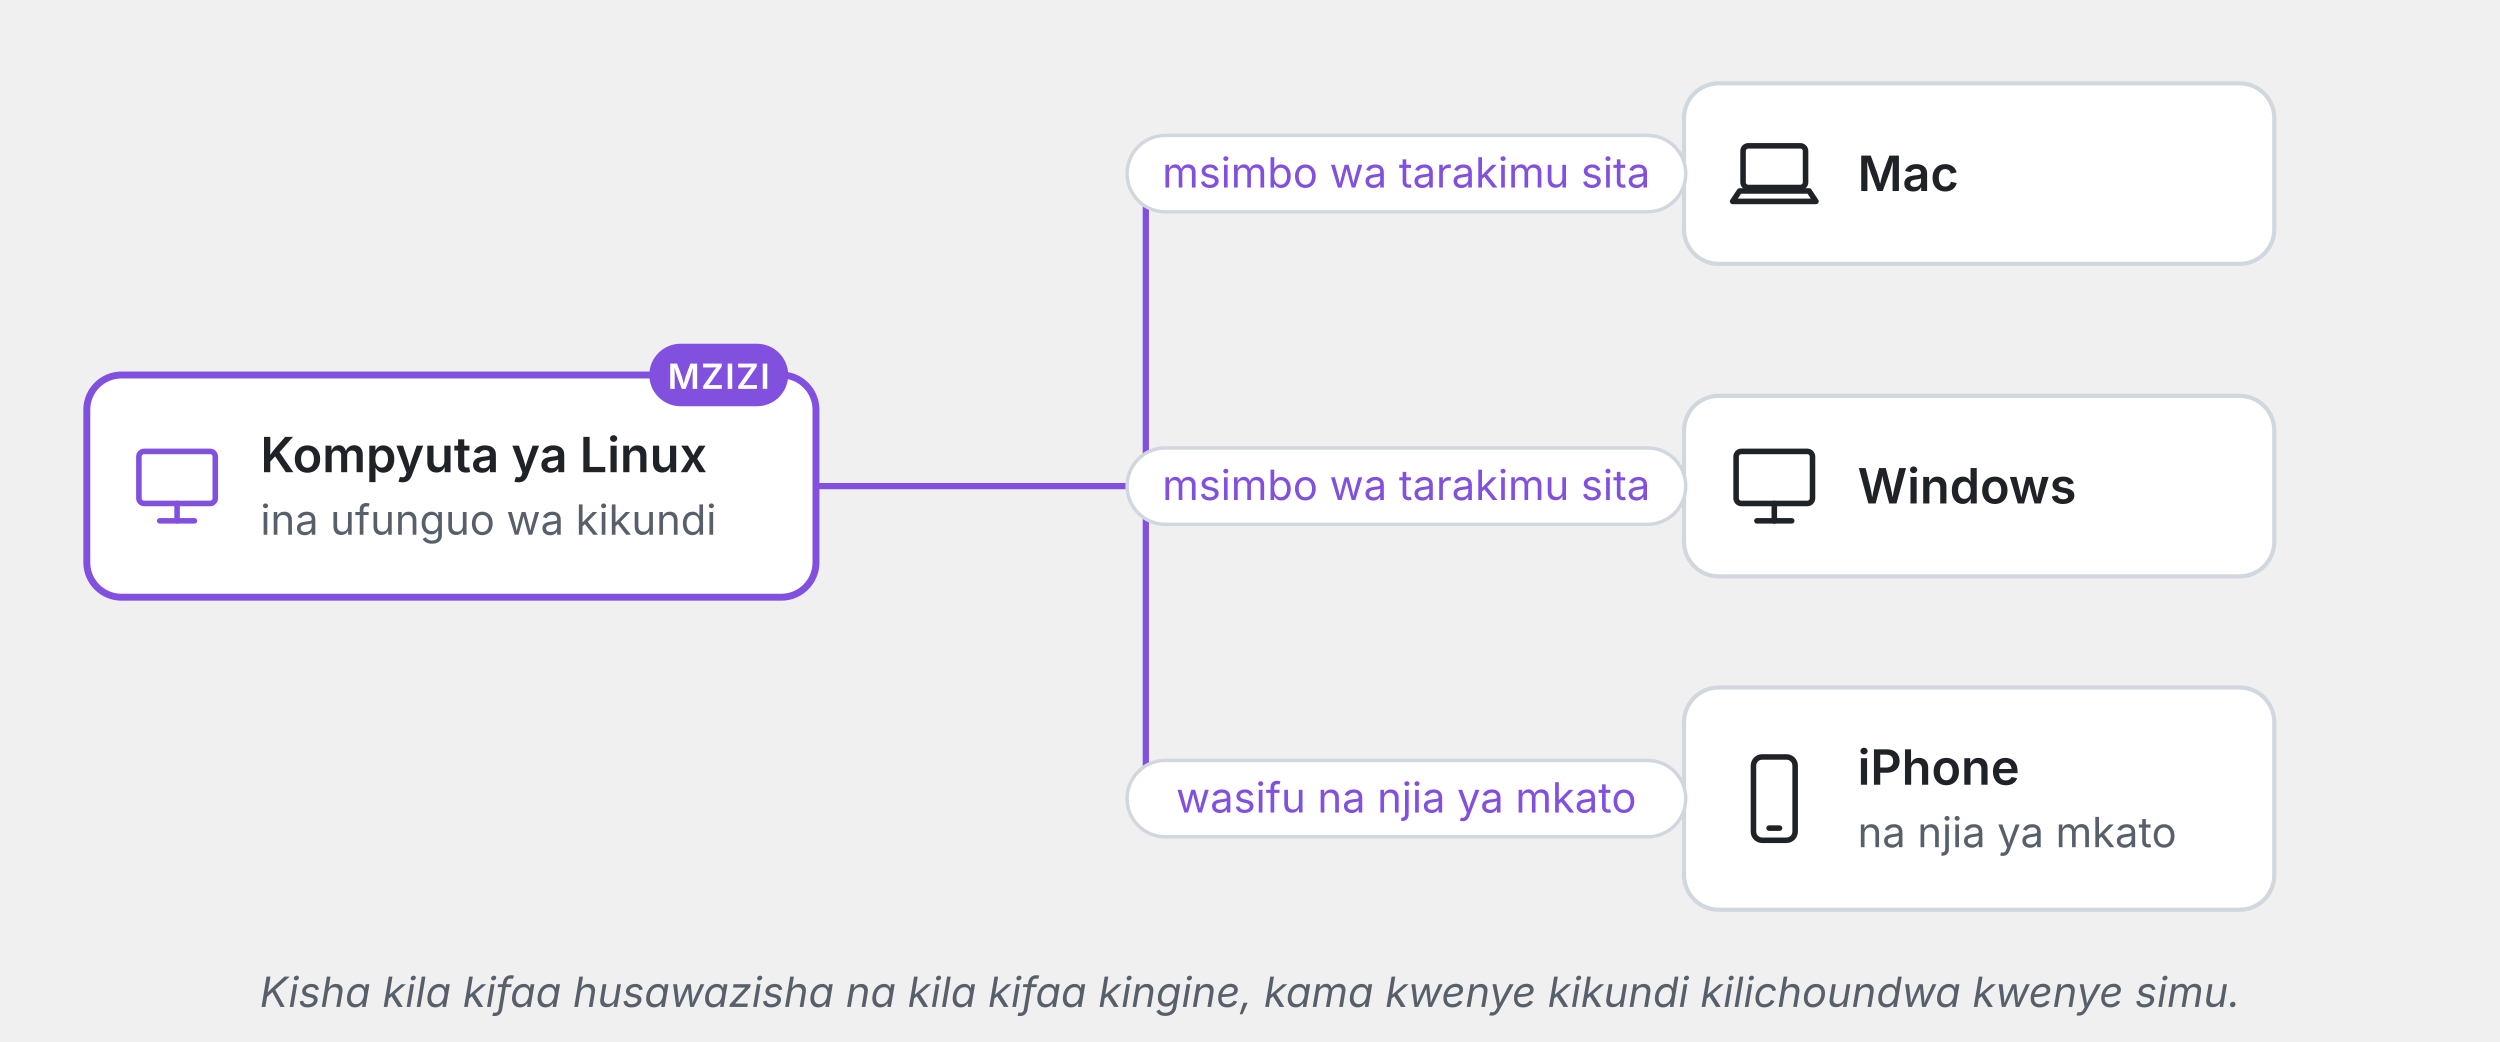
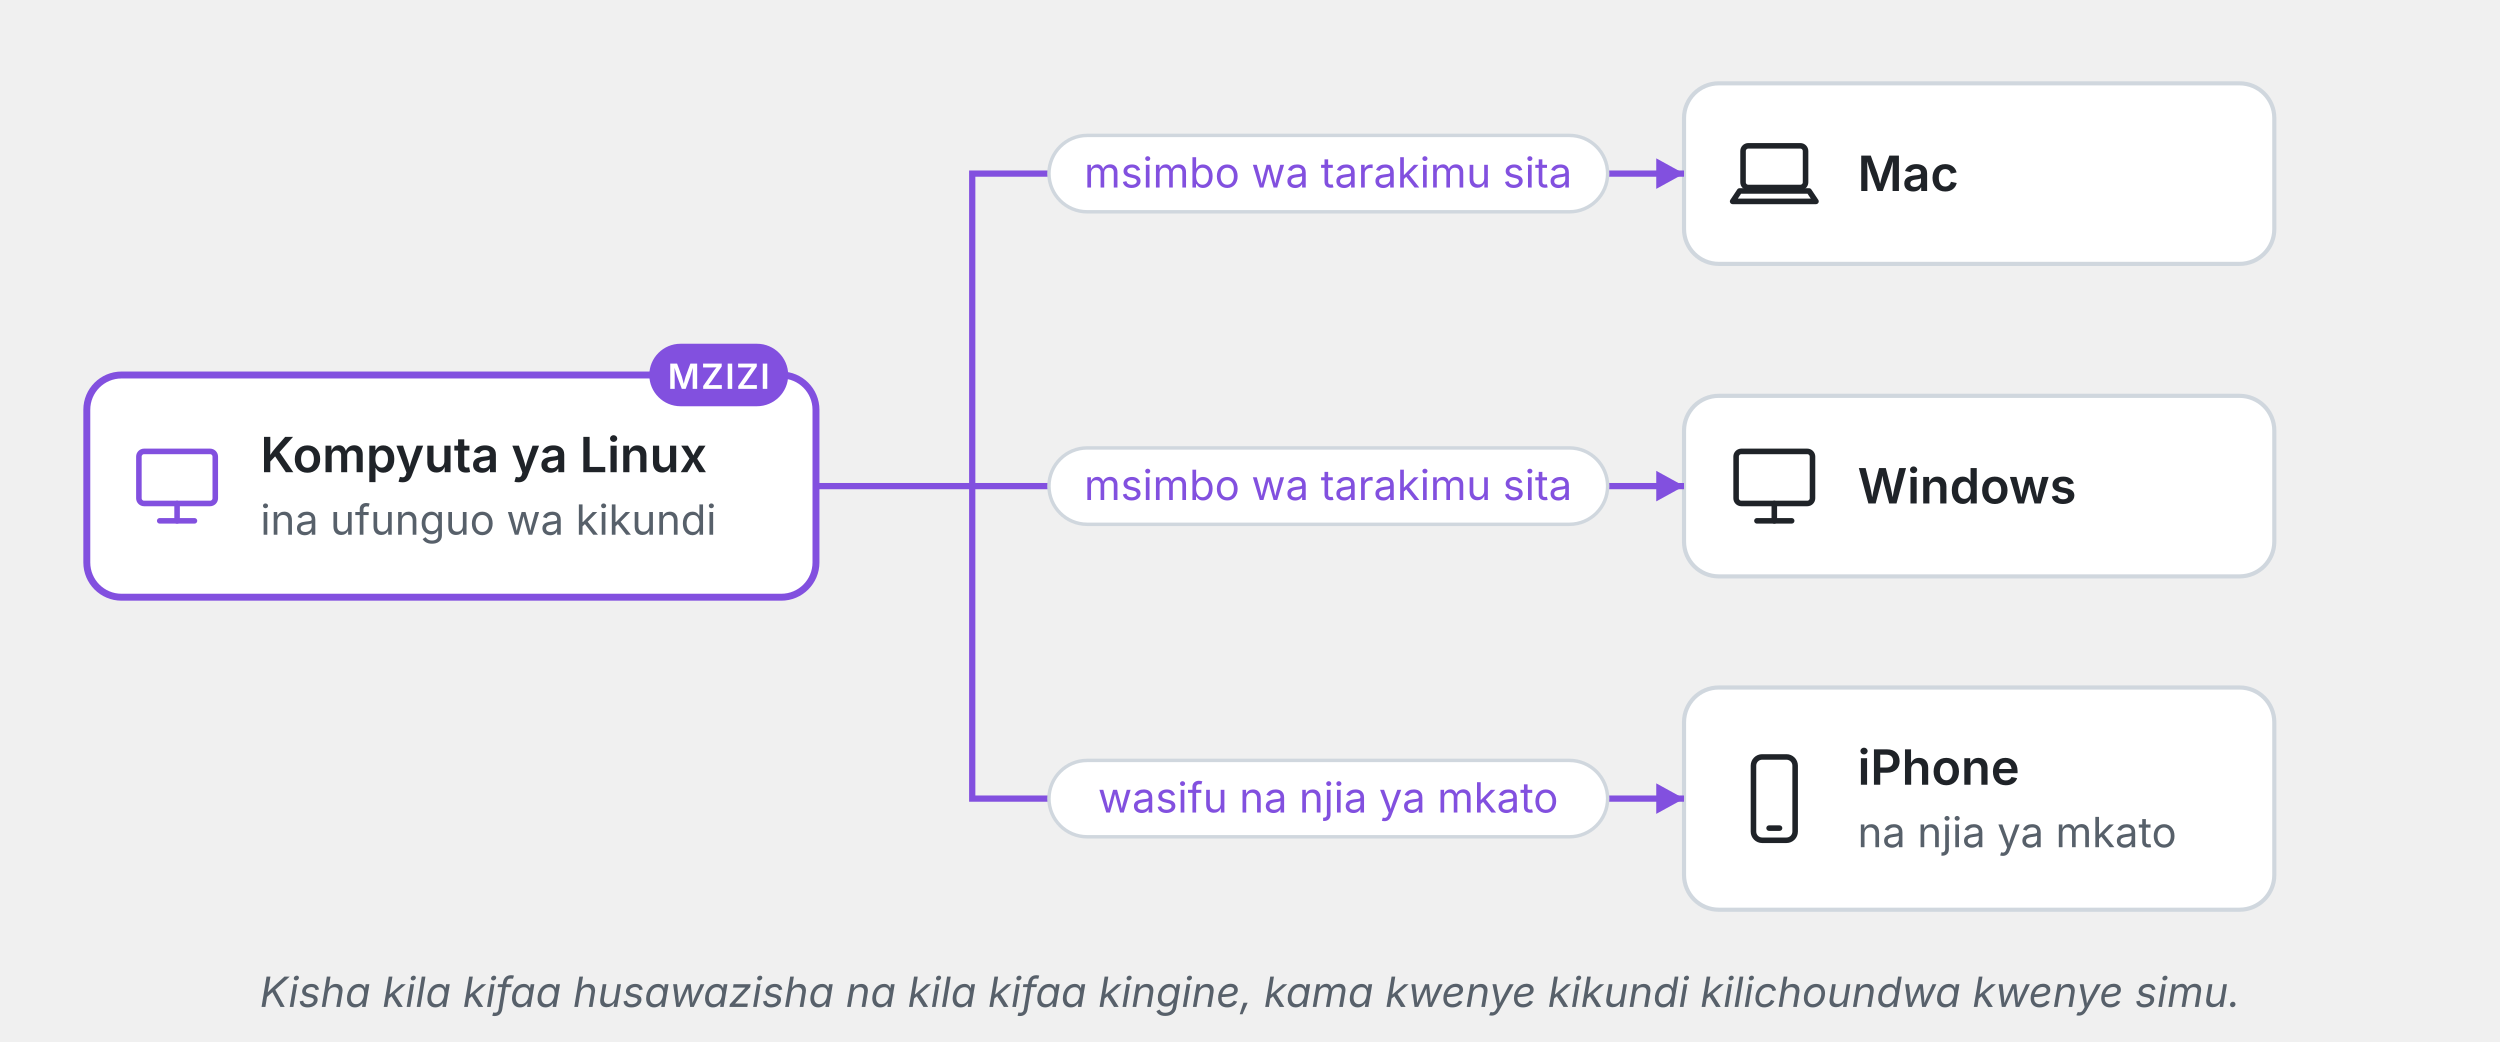
<svg xmlns="http://www.w3.org/2000/svg" lang="sw" width="720" height="300" viewBox="0 0 720 300" role="img" aria-label="Bila programu, kompyuta hushikilia kikundi">
  <style>
  .bg { fill: none; }
  .zone { fill: #f6f8fa; stroke: #d0d7de; stroke-width: 1; }
  .zone-t { fill: #57606a; font: 600 13px system-ui, -apple-system, 'Segoe UI', sans-serif; letter-spacing: .02em; }
  .card { fill: #ffffff; stroke: #d0d7de; stroke-width: 1.2; }
  .card.key { stroke: #8250df; stroke-width: 2; }
  .card.srv { fill: #fff8c5; stroke: #d4a72c; }
  .t { fill: #1f2328; font: 600 14px system-ui, -apple-system, 'Segoe UI', sans-serif; }
  .s { fill: #57606a; font: 12px system-ui, -apple-system, 'Segoe UI', sans-serif; }
  .ic { fill: none; stroke: #1f2328; stroke-width: 1.6; stroke-linecap: round; stroke-linejoin: round; }
  .key .ic, .ic.key { stroke: #8250df; }
  .badge { fill: #8250df; }
  .badge-t { fill: #ffffff; font: 600 10px system-ui, -apple-system, 'Segoe UI', sans-serif; letter-spacing: .04em; }
  .e-tunnel { fill: none; stroke: #0969da; stroke-width: 3; }
  .e-home { fill: none; stroke: #57606a; stroke-width: 1.6; stroke-dasharray: 5 4; }
  .e-pair { fill: none; stroke: #8250df; stroke-width: 1.8; }
  .e-e2e { fill: none; stroke: #1a7f37; stroke-width: 1.8; stroke-dasharray: 2 4; stroke-linecap: round; }
  .a-tunnel { fill: #0969da; } .a-home { fill: #57606a; } .a-pair { fill: #8250df; } .a-e2e { fill: #1a7f37; }
  .lbl-bg { fill: #ffffff; stroke: #d0d7de; stroke-width: 1; }
  .lbl { fill: #1f2328; font: 12px system-ui, -apple-system, 'Segoe UI', sans-serif; }
  .lbl.tunnel { fill: #0969da; } .lbl.pair { fill: #8250df; } .lbl.e2e { fill: #1a7f37; }
  .note { fill: #57606a; font: italic 12px system-ui, -apple-system, 'Segoe UI', sans-serif; }
  @media (prefers-color-scheme: dark) {
    .zone { fill: #161b22; stroke: #30363d; }
    .zone-t, .s, .note { fill: #8b949e; }
    .card { fill: #0d1117; stroke: #3d444d; }
    .card.key { stroke: #a371f7; }
    .card.srv { fill: #272115; stroke: #9e6a03; }
    .t, .lbl { fill: #e6edf3; }
    .ic { stroke: #e6edf3; }
    .key .ic, .ic.key { stroke: #a371f7; }
    .badge { fill: #a371f7; }
    .badge-t { fill: #0d1117; }
    .e-tunnel { stroke: #4493f8; } .a-tunnel { fill: #4493f8; } .lbl.tunnel { fill: #4493f8; }
    .e-home { stroke: #8b949e; } .a-home { fill: #8b949e; }
    .e-pair { stroke: #a371f7; } .a-pair { fill: #a371f7; } .lbl.pair { fill: #a371f7; }
    .e-e2e { stroke: #3fb950; } .a-e2e { fill: #3fb950; } .lbl.e2e { fill: #3fb950; }
    .lbl-bg { fill: #0d1117; stroke: #3d444d; }
  }
</style>
  <g class="key">
    <rect class="card key" x="25.0" y="108.0" width="210" height="64" rx="10" />
    <g transform="translate(37.0,126)" class="ic">
      <rect x="3" y="4" width="22" height="15" rx="1.5" />
      <line x1="14" y1="19" x2="14" y2="24" />
      <line x1="9" y1="24" x2="19" y2="24" />
    </g>
    <text class="t" x="75.0" y="136">Kompyuta ya Linux</text>
    <text class="s" x="75.0" y="154">ina ufunguo wa kikundi</text>
    <rect class="badge" x="187.0" y="99.0" width="40.0" height="18" rx="9" />
    <text class="badge-t" x="207.0" y="112.0" text-anchor="middle">MZIZI</text>
  </g>
  <g class="">
    <rect class="card " x="485.0" y="24.0" width="170" height="52" rx="10" />
    <g transform="translate(497.0,36)" class="ic">
      <rect x="5" y="6" width="18" height="12" rx="1.5" />
      <path d="M2 22h24l-2 -3H4z" />
    </g>
    <text class="t" x="535.0" y="55">Mac</text>
  </g>
  <g class="">
    <rect class="card " x="485.0" y="114.0" width="170" height="52" rx="10" />
    <g transform="translate(497.0,126)" class="ic">
      <rect x="3" y="4" width="22" height="15" rx="1.5" />
      <line x1="14" y1="19" x2="14" y2="24" />
      <line x1="9" y1="24" x2="19" y2="24" />
    </g>
    <text class="t" x="535.0" y="145">Windows</text>
  </g>
  <g class="">
    <rect class="card " x="485.0" y="198.0" width="170" height="64" rx="10" />
    <g transform="translate(497.0,216)" class="ic">
      <rect x="8" y="2" width="12" height="24" rx="2.5" />
      <line x1="12.5" y1="22.5" x2="15.5" y2="22.5" />
    </g>
    <text class="t" x="535.0" y="226">iPhone</text>
    <text class="s" x="535.0" y="244">na njia ya mkato</text>
  </g>
  <path class="e-pair" d="M235.0,140.0 L485.0,140.0" />
  <path class="a-pair" d="M485.0,140.0 L477.0,135.6 L477.0,144.4z" />
-   <path class="e-pair" d="M330,140 L330,50 L485.0,50.0" />
+   <path class="e-pair" d="M280.0,140 L280.0,50 L485.0,50.0" />
  <path class="a-pair" d="M485.0,50.0 L477.0,45.6 L477.0,54.4z" />
-   <path class="e-pair" d="M330,140 L330,230 L485.0,230.0" />
+   <path class="e-pair" d="M280.0,140 L280.0,230 L485.0,230.0" />
  <path class="a-pair" d="M485.0,230.0 L477.0,225.6 L477.0,234.4z" />
  <text class="note" x="360" y="290" text-anchor="middle">Kisha kila kifaa husawazisha na kila kifaa kingine, kama kwenye kikundi kilichoundwa kwenye simu.</text>
-   <rect class="lbl-bg" x="324.6" y="129.0" width="160.9" height="22" rx="11.0" />
-   <text class="lbl pair" x="405" y="144.0" text-anchor="middle">msimbo wa tarakimu sita</text>
-   <rect class="lbl-bg" x="324.6" y="39.0" width="160.9" height="22" rx="11.0" />
-   <text class="lbl pair" x="405" y="54.0" text-anchor="middle">msimbo wa tarakimu sita</text>
-   <rect class="lbl-bg" x="324.6" y="219.0" width="160.9" height="22" rx="11.0" />
-   <text class="lbl pair" x="405" y="234.0" text-anchor="middle">wasifu na njia ya mkato</text>
+   <rect class="lbl-bg" x="302.1" y="129.0" width="160.9" height="22" rx="11.0" />
+   <text class="lbl pair" x="382.5" y="144.0" text-anchor="middle">msimbo wa tarakimu sita</text>
+   <rect class="lbl-bg" x="302.1" y="39.0" width="160.9" height="22" rx="11.0" />
+   <text class="lbl pair" x="382.5" y="54.0" text-anchor="middle">msimbo wa tarakimu sita</text>
+   <rect class="lbl-bg" x="302.1" y="219.0" width="160.9" height="22" rx="11.0" />
+   <text class="lbl pair" x="382.5" y="234.0" text-anchor="middle">wasifu na njia ya mkato</text>
</svg>
